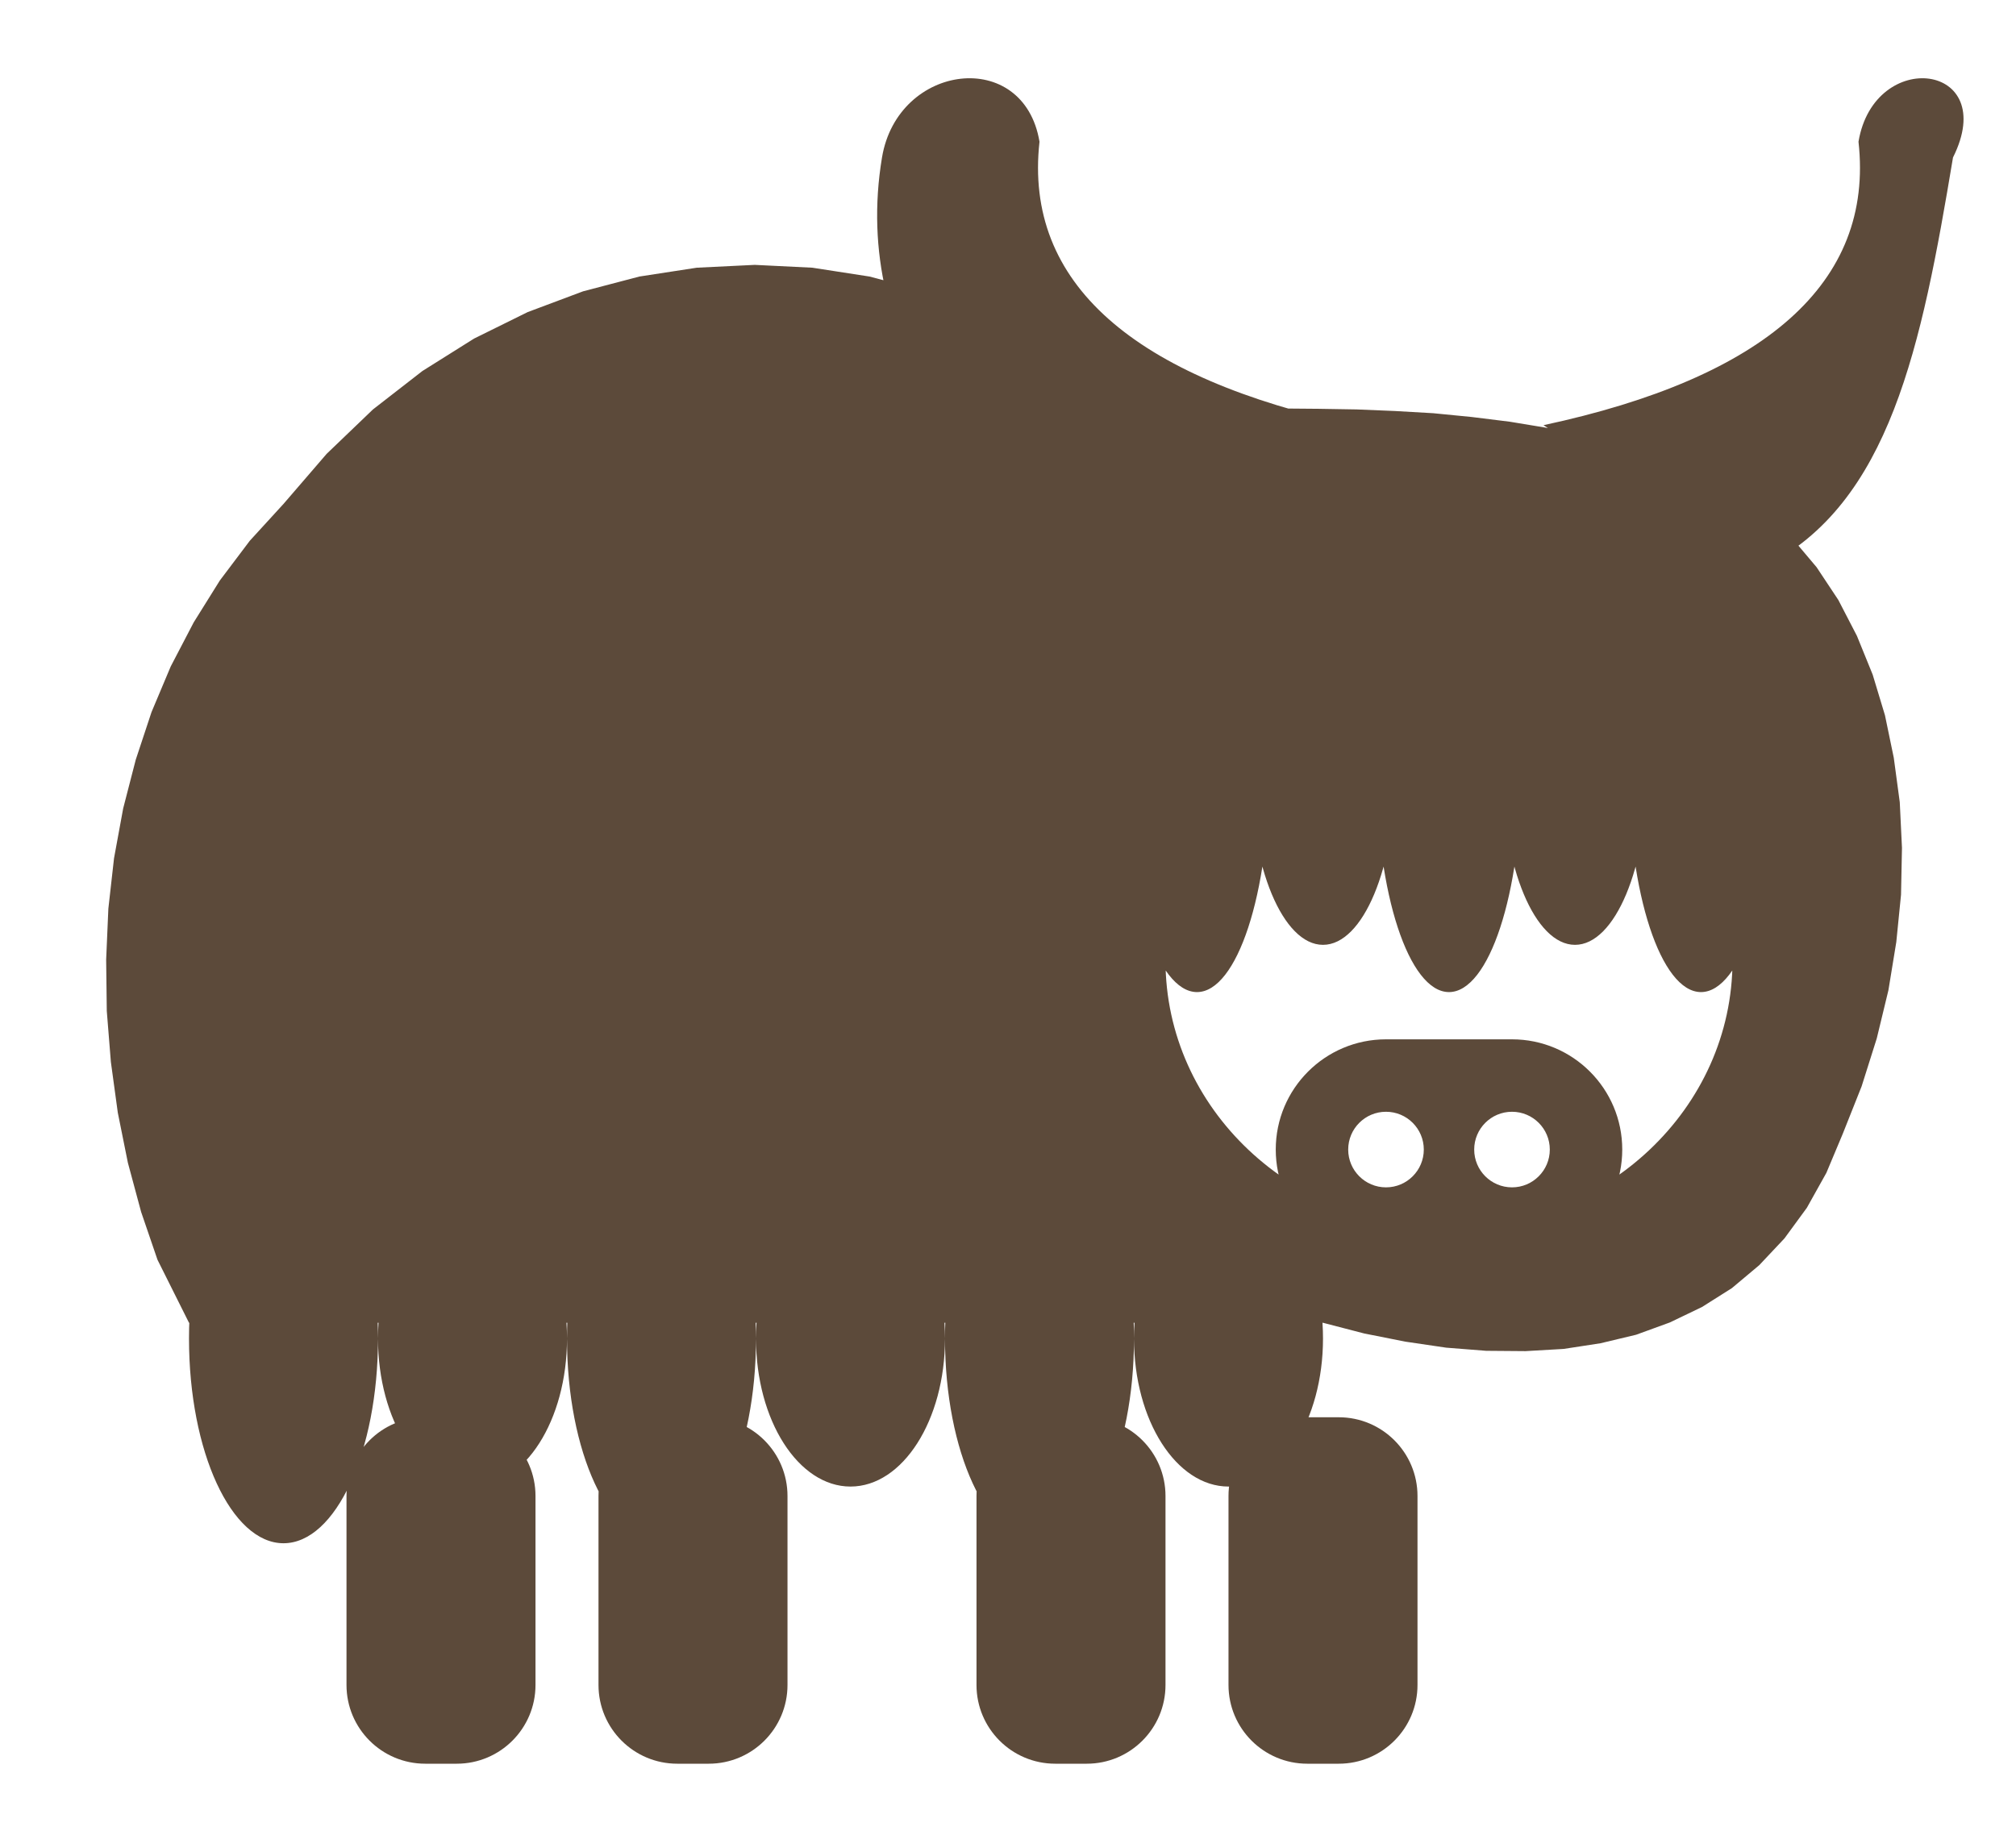
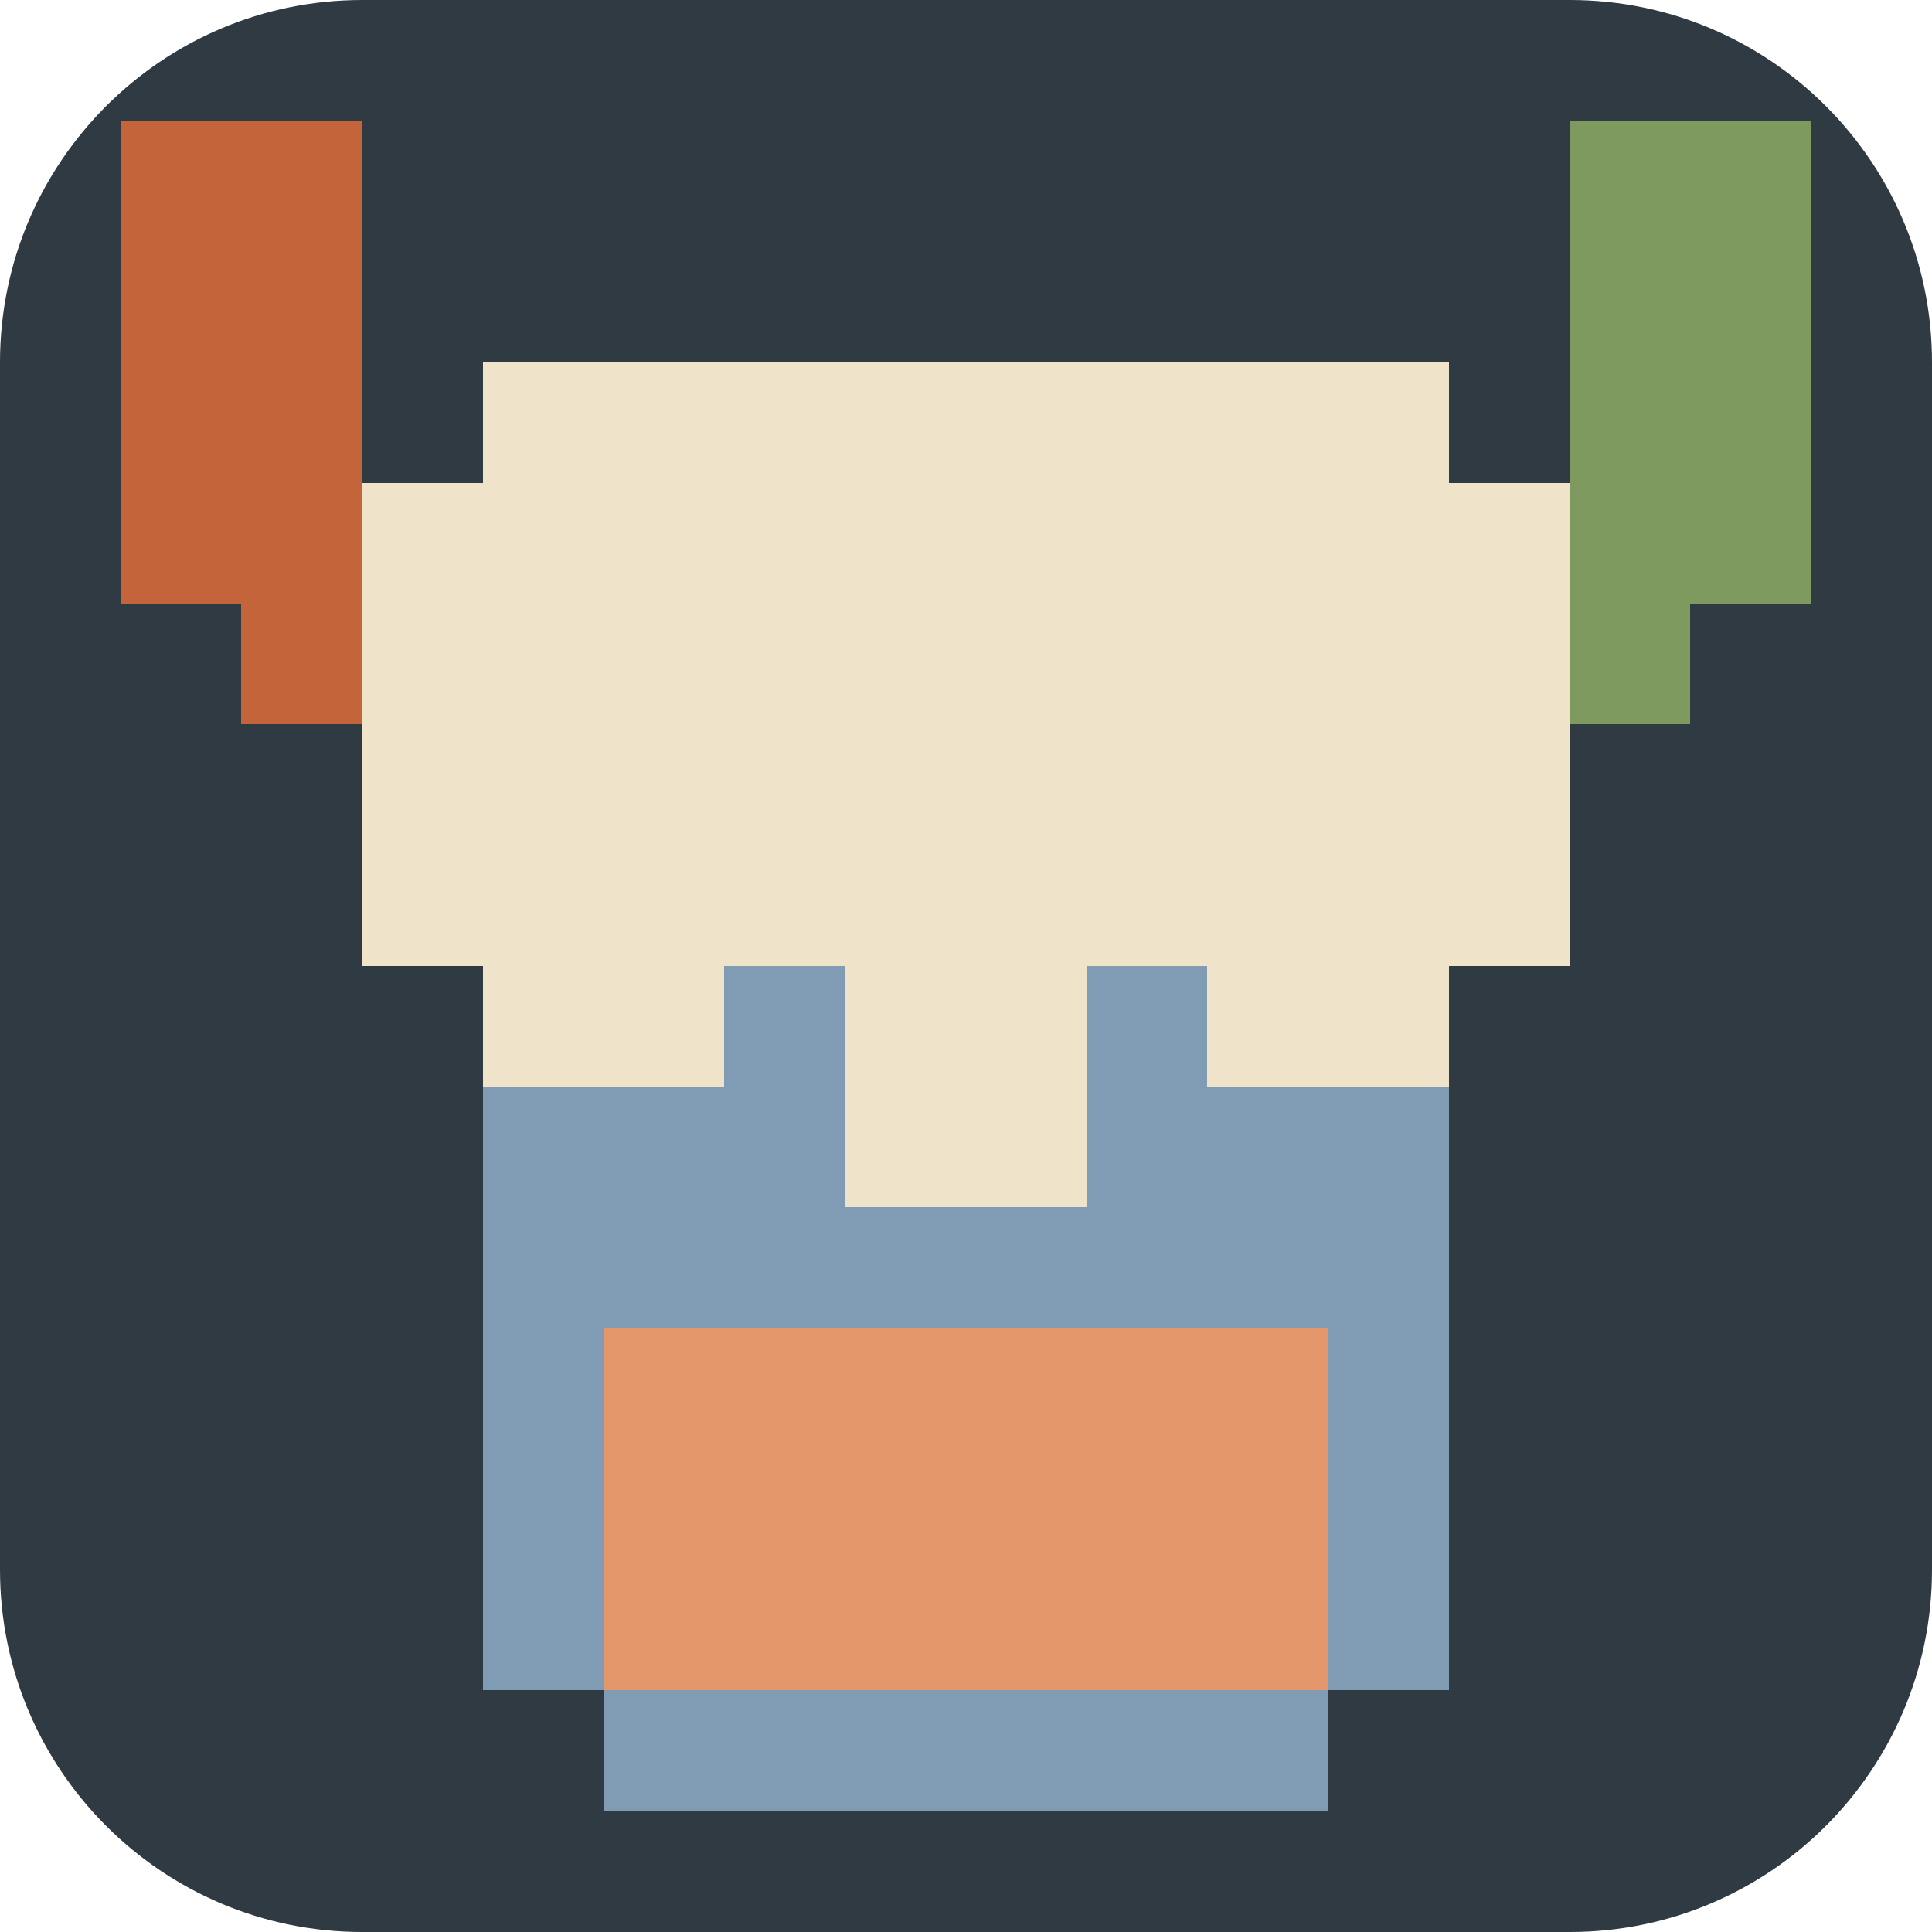
- <svg xmlns="http://www.w3.org/2000/svg" viewBox="2 2 64 58">
-   <style>path{fill:#5c4a3a}@media (prefers-color-scheme:dark){path{fill:#c8b89a}}</style>
-   <path fill-rule="nonzero" d="M38.00 15.00 L39.14 15.00 L40.29 14.98 L41.47 14.97 L42.66 14.97 L43.86 14.98 L45.07 15.00 L46.28 15.05 L47.50 15.12 L48.72 15.24 L49.93 15.39 L51.14 15.59 L52.34 15.84 L53.53 16.16 L54.71 16.53 L55.86 16.98 L57.00 17.50 L57.98 18.22 L58.87 19.06 L59.67 20.01 L60.36 21.05 L60.95 22.19 L61.45 23.42 L61.84 24.71 L62.12 26.06 L62.31 27.47 L62.38 28.92 L62.35 30.41 L62.20 31.91 L61.95 33.44 L61.58 34.97 L61.10 36.49 L60.50 38.00 L59.98 39.24 L59.36 40.35 L58.65 41.32 L57.85 42.17 L56.98 42.90 L56.03 43.50 L55.01 43.99 L53.94 44.38 L52.81 44.65 L51.64 44.83 L50.43 44.90 L49.18 44.89 L47.91 44.79 L46.62 44.60 L45.31 44.34 L44.00 44.00 L8.00 44.00 L7.00 42.00 L6.48 40.48 L6.06 38.92 L5.74 37.33 L5.52 35.72 L5.39 34.10 L5.37 32.47 L5.44 30.85 L5.62 29.25 L5.91 27.67 L6.31 26.12 L6.81 24.61 L7.42 23.16 L8.15 21.76 L8.98 20.43 L9.93 19.17 L11.00 18.00 L12.37 16.41 L13.84 15.00 L15.41 13.78 L17.05 12.75 L18.75 11.91 L20.51 11.25 L22.30 10.78 L24.12 10.50 L25.96 10.41 L27.79 10.50 L29.60 10.78 L31.39 11.25 L33.14 11.91 L34.83 12.75 L36.46 13.78 L38.00 15.00 Z M15.5 47 h1 a2.5 2.5 0 0 1 2.5 2.5 v6 a2.5 2.5 0 0 1 -2.5 2.5 h-1 a2.5 2.5 0 0 1 -2.5 -2.5 v-6 a2.5 2.5 0 0 1 2.5 -2.5 Z M23.5 47 h1 a2.5 2.5 0 0 1 2.5 2.5 v6 a2.5 2.5 0 0 1 -2.5 2.5 h-1 a2.5 2.5 0 0 1 -2.5 -2.5 v-6 a2.5 2.5 0 0 1 2.5 -2.5 Z M35.5 47 h1 a2.5 2.5 0 0 1 2.5 2.5 v6 a2.5 2.5 0 0 1 -2.5 2.5 h-1 a2.5 2.5 0 0 1 -2.5 -2.5 v-6 a2.5 2.5 0 0 1 2.5 -2.5 Z M43.5 47 h1 a2.5 2.5 0 0 1 2.5 2.5 v6 a2.5 2.5 0 0 1 -2.5 2.5 h-1 a2.5 2.5 0 0 1 -2.5 -2.5 v-6 a2.5 2.5 0 0 1 2.5 -2.5 Z M8 44.5 a3 6.5 0 1 1 6 0 a3 6.5 0 1 1 -6 0 Z M14 44.5 a3 4.7 0 1 1 6 0 a3 4.7 0 1 1 -6 0 Z M20 44.5 a3 6.5 0 1 1 6 0 a3 6.5 0 1 1 -6 0 Z M26 44.5 a3 4.7 0 1 1 6 0 a3 4.7 0 1 1 -6 0 Z M32 44.5 a3 6.5 0 1 1 6 0 a3 6.5 0 1 1 -6 0 Z M38 44.5 a3 4.7 0 1 1 6 0 a3 4.7 0 1 1 -6 0 Z M38 19.5 C33 18 29 13 30 7 C30.5 4 34.5 3.5 35 6.5 C34.5 11 38 14 45 15.5 Z M51 15.5 C58 14 61.5 11 61 6.5 C61.5 3.5 65.5 4 64 7 C63 13 62 18 58 20 Z M39 32.5 a9 8.5 0 1 0 18 0 a9 8.5 0 1 0 -18 0 Z M37.7 26.5 a2.3 7 0 1 1 4.6 0 a2.3 7 0 1 1 -4.6 0 Z M41.7 26.5 a2.3 5.5 0 1 1 4.6 0 a2.3 5.5 0 1 1 -4.6 0 Z M45.7 26.5 a2.3 7 0 1 1 4.6 0 a2.3 7 0 1 1 -4.6 0 Z M49.7 26.5 a2.3 5.5 0 1 1 4.6 0 a2.3 5.5 0 1 1 -4.6 0 Z M53.7 26.5 a2.3 7 0 1 1 4.6 0 a2.3 7 0 1 1 -4.6 0 Z M46 35 h4 a3.5 3.5 0 0 1 3.5 3.5 v0 a3.5 3.5 0 0 1 -3.5 3.5 h-4 a3.5 3.5 0 0 1 -3.5 -3.5 v-0 a3.5 3.5 0 0 1 3.5 -3.5 Z M44.8 38.5 a1.2 1.2 0 1 0 2.4 0 a1.2 1.2 0 1 0 -2.4 0 Z M48.8 38.5 a1.2 1.2 0 1 0 2.4 0 a1.2 1.2 0 1 0 -2.4 0 Z" />
+ <svg xmlns="http://www.w3.org/2000/svg" width="16" height="16" viewBox="0 0 16 16">
+   <rect width="16" height="16" rx="3" fill="#2f3a42" />
+   <g shape-rendering="crispEdges">
+     <rect x="1" y="1" width="2" height="4" fill="#c4643a" />
+     <rect x="2" y="4" width="2" height="2" fill="#c4643a" />
+     <rect x="13" y="1" width="2" height="4" fill="#7f9a5e" />
+     <rect x="12" y="4" width="2" height="2" fill="#7f9a5e" />
+     <rect x="4" y="8" width="8" height="6" fill="#7f9cb4" />
+     <rect x="5" y="14" width="6" height="1" fill="#7f9cb4" />
+     <rect x="4" y="3" width="8" height="1" fill="#efe4c9" />
+     <rect x="3" y="4" width="10" height="4" fill="#efe4c9" />
+     <rect x="4" y="8" width="2" height="1" fill="#efe4c9" />
+     <rect x="7" y="8" width="2" height="2" fill="#efe4c9" />
+     <rect x="10" y="8" width="2" height="1" fill="#efe4c9" />
+     <rect x="5" y="11" width="6" height="3" fill="#e3976b" />
+   </g>
</svg>
